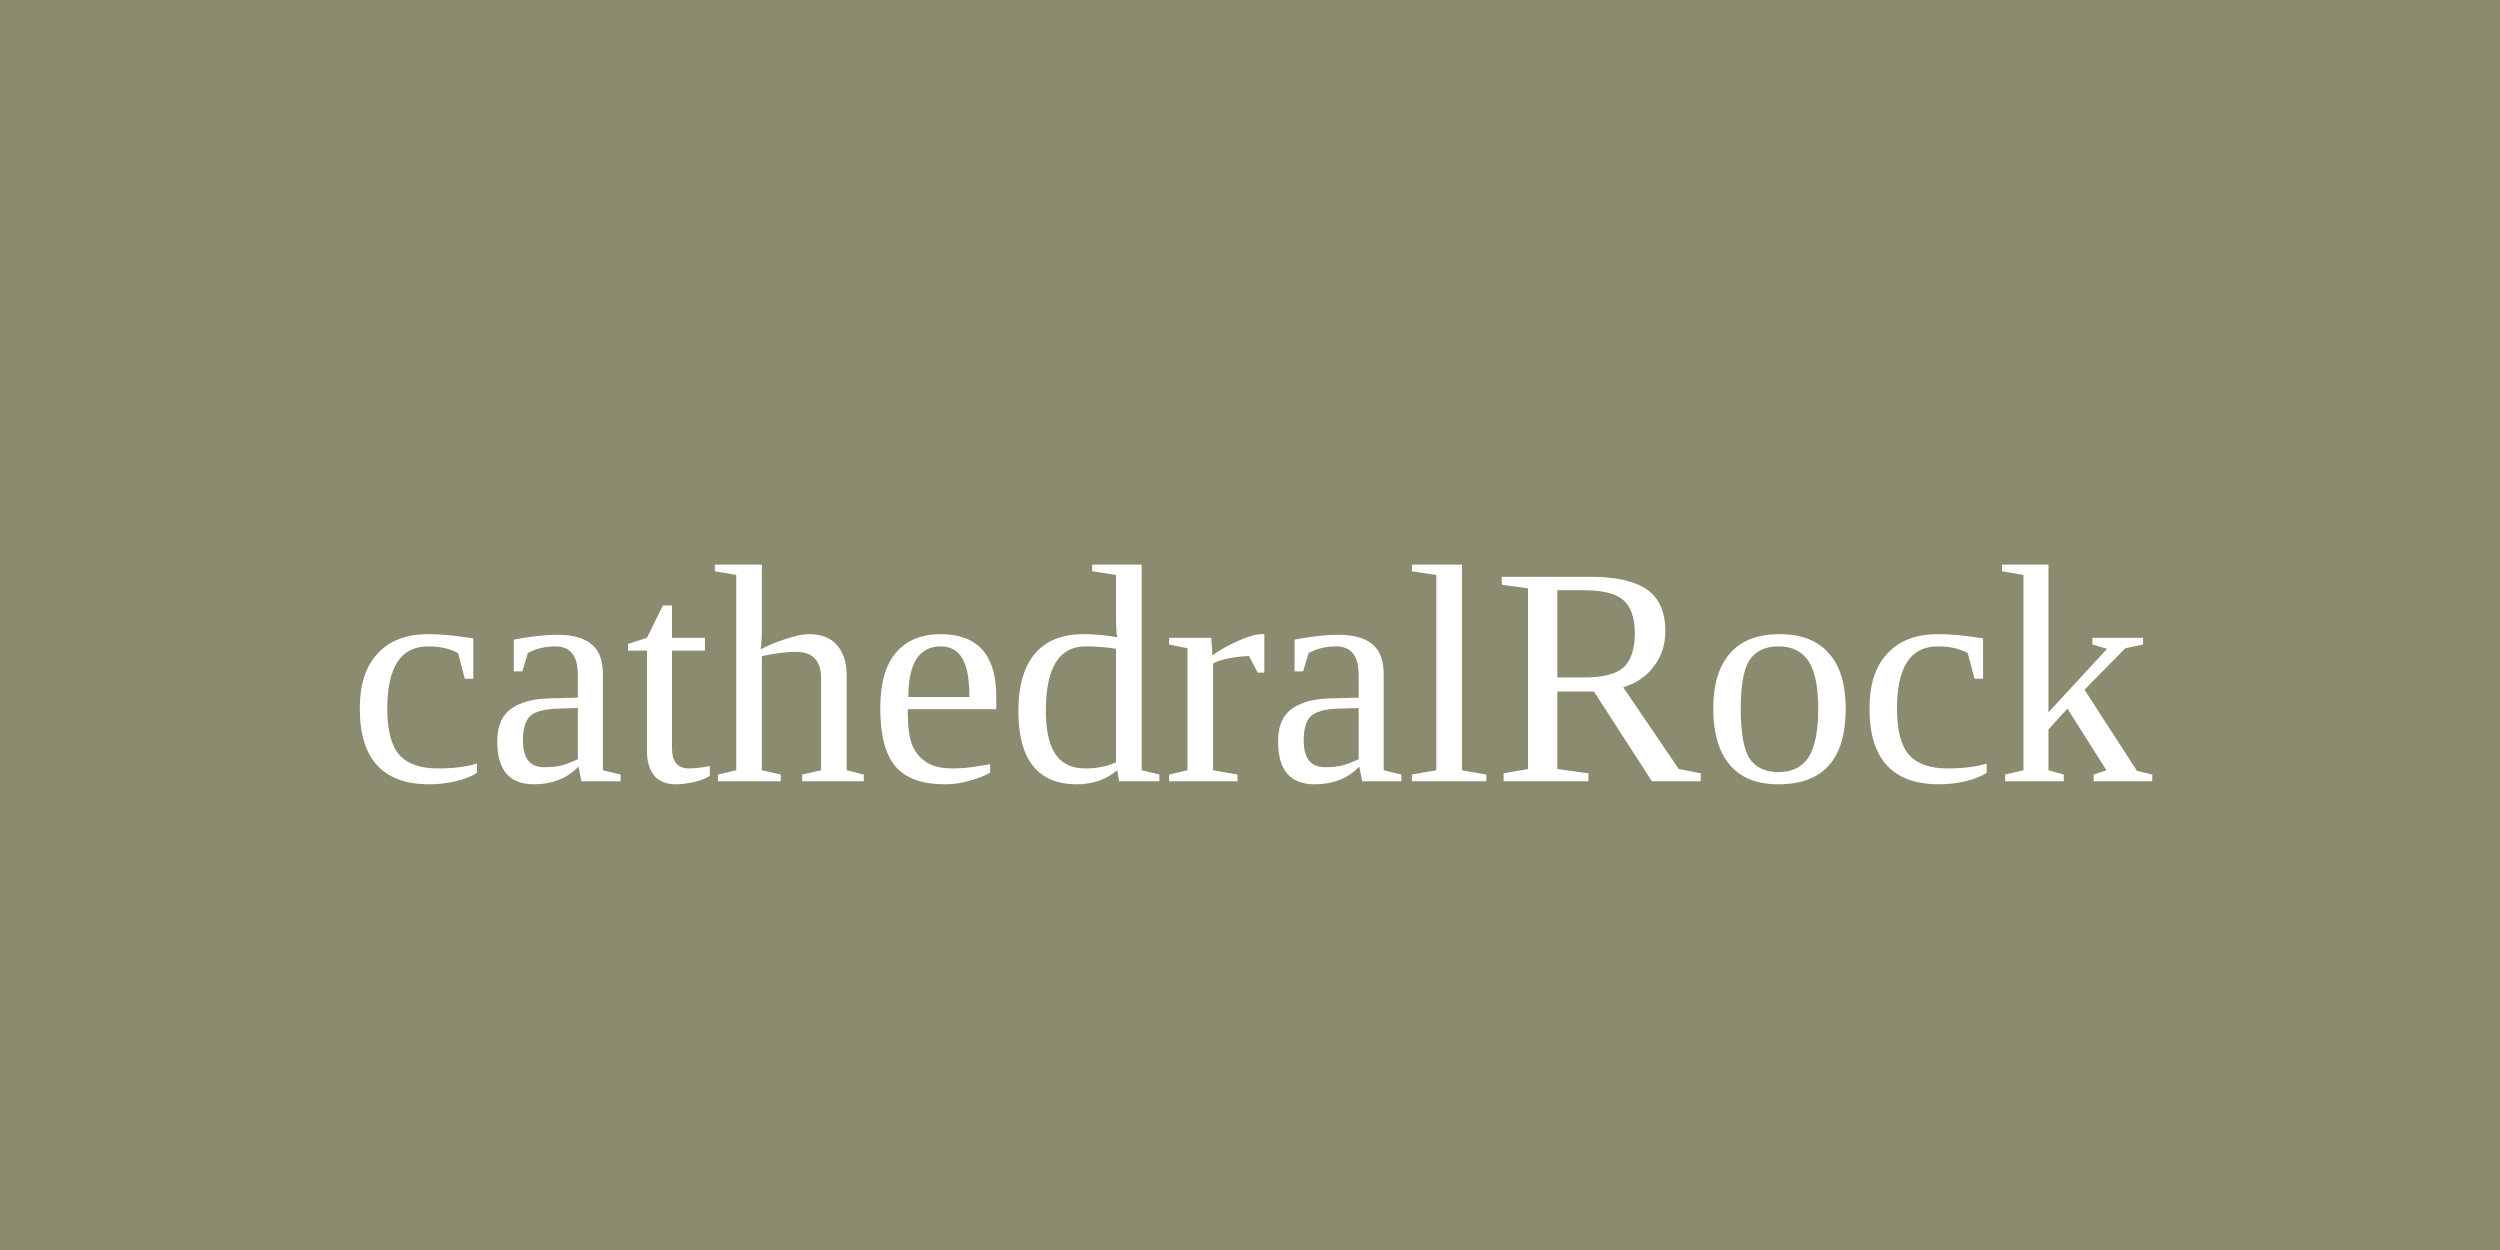
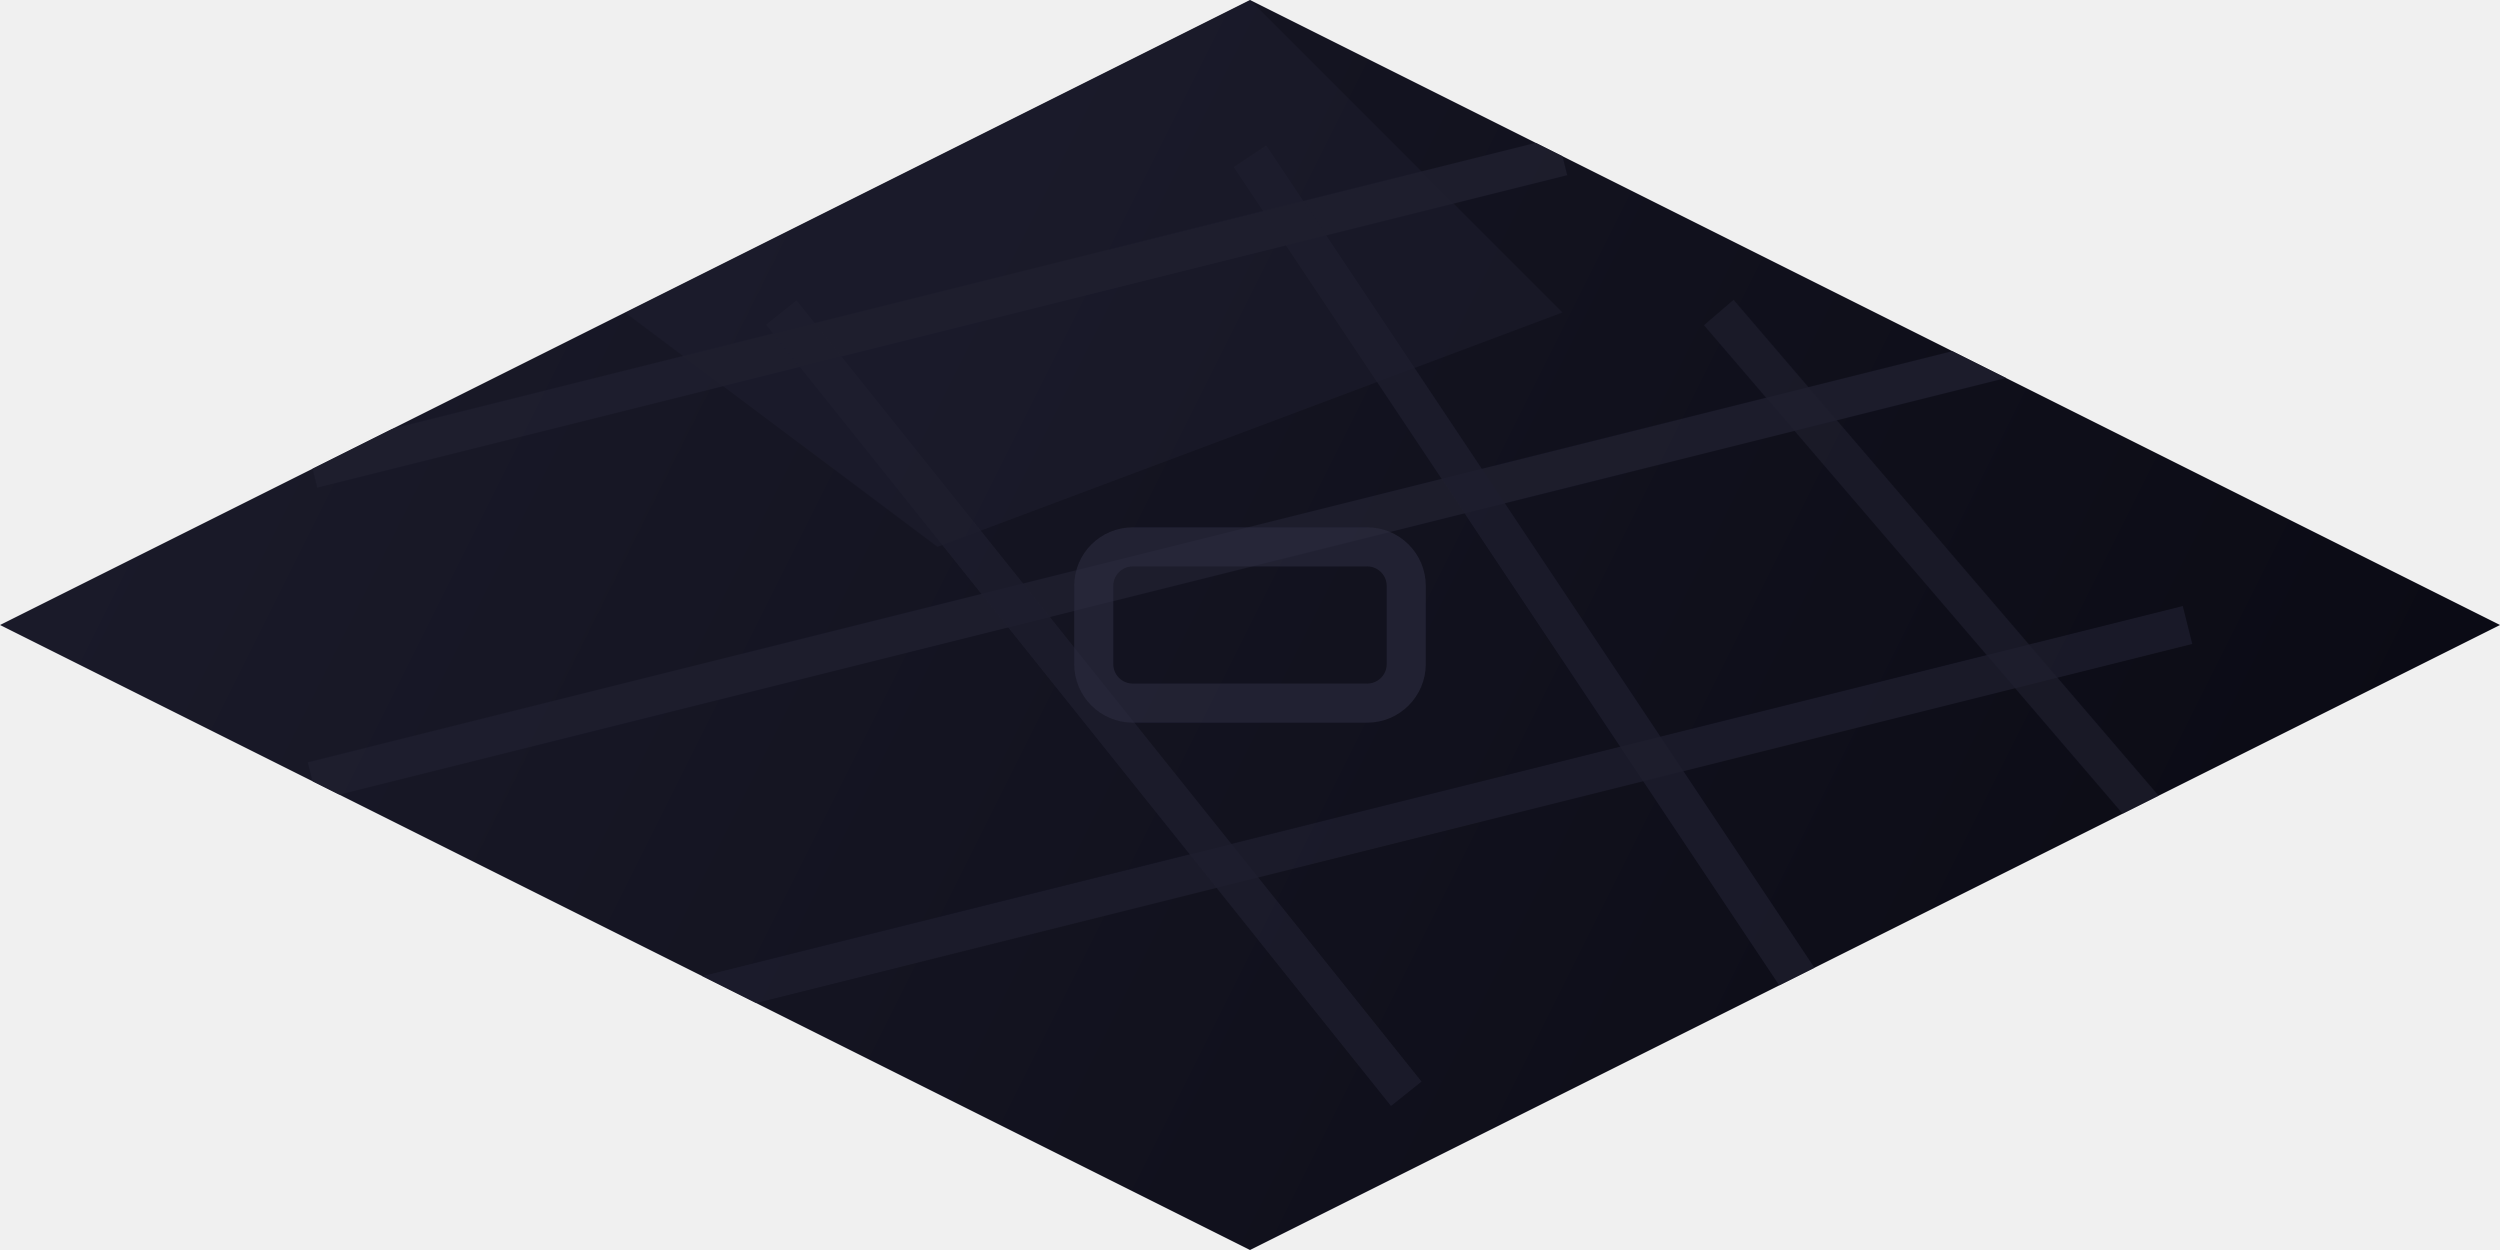
<svg xmlns="http://www.w3.org/2000/svg" viewBox="0 0 64 32" width="64" height="32">
-   <rect width="64" height="32" fill="#8b8b6f" />
-   <text x="32" y="20" font-size="8" text-anchor="middle" fill="#ffffff">cathedralRock</text>
+   <defs>
+     <linearGradient id="g" x1="0" y1="0" x2="64" y2="32" gradientUnits="userSpaceOnUse">
+       <stop offset="0%" stop-color="#1C1C2C" />
+       <stop offset="100%" stop-color="#090912" />
+     </linearGradient>
+     <clipPath id="d">
+       <polygon points="32,0 64,16 32,32 0,16" />
+     </clipPath>
+   </defs>
+   <polygon points="32,0 64,16 32,32 0,16" fill="url(#g)" />
+   <g clip-path="url(#d)">
+     <polygon points="32,0 16,8 24,14 40,8" fill="#242438" opacity="0.30" />
+     <line x1="8" y1="12" x2="40" y2="4" stroke="#1E1E2E" stroke-width="1" opacity="0.85" />
+     <line x1="8" y1="20" x2="56" y2="8" stroke="#1E1E2E" stroke-width="1" opacity="0.85" />
+     <line x1="8" y1="28" x2="56" y2="16" stroke="#1E1E2E" stroke-width="1" opacity="0.75" />
+     <line x1="20" y1="8" x2="36" y2="28" stroke="#1E1E2E" stroke-width="1" opacity="0.75" />
+     <line x1="32" y1="4" x2="48" y2="28" stroke="#1E1E2E" stroke-width="1" opacity="0.75" />
+     <line x1="44" y1="8" x2="56" y2="22" stroke="#1E1E2E" stroke-width="1" opacity="0.65" />
+     <rect x="28" y="14" width="8" height="4" rx="1" fill="none" stroke="#2C2C40" stroke-width="1" opacity="0.60" />
+   </g>
</svg>
